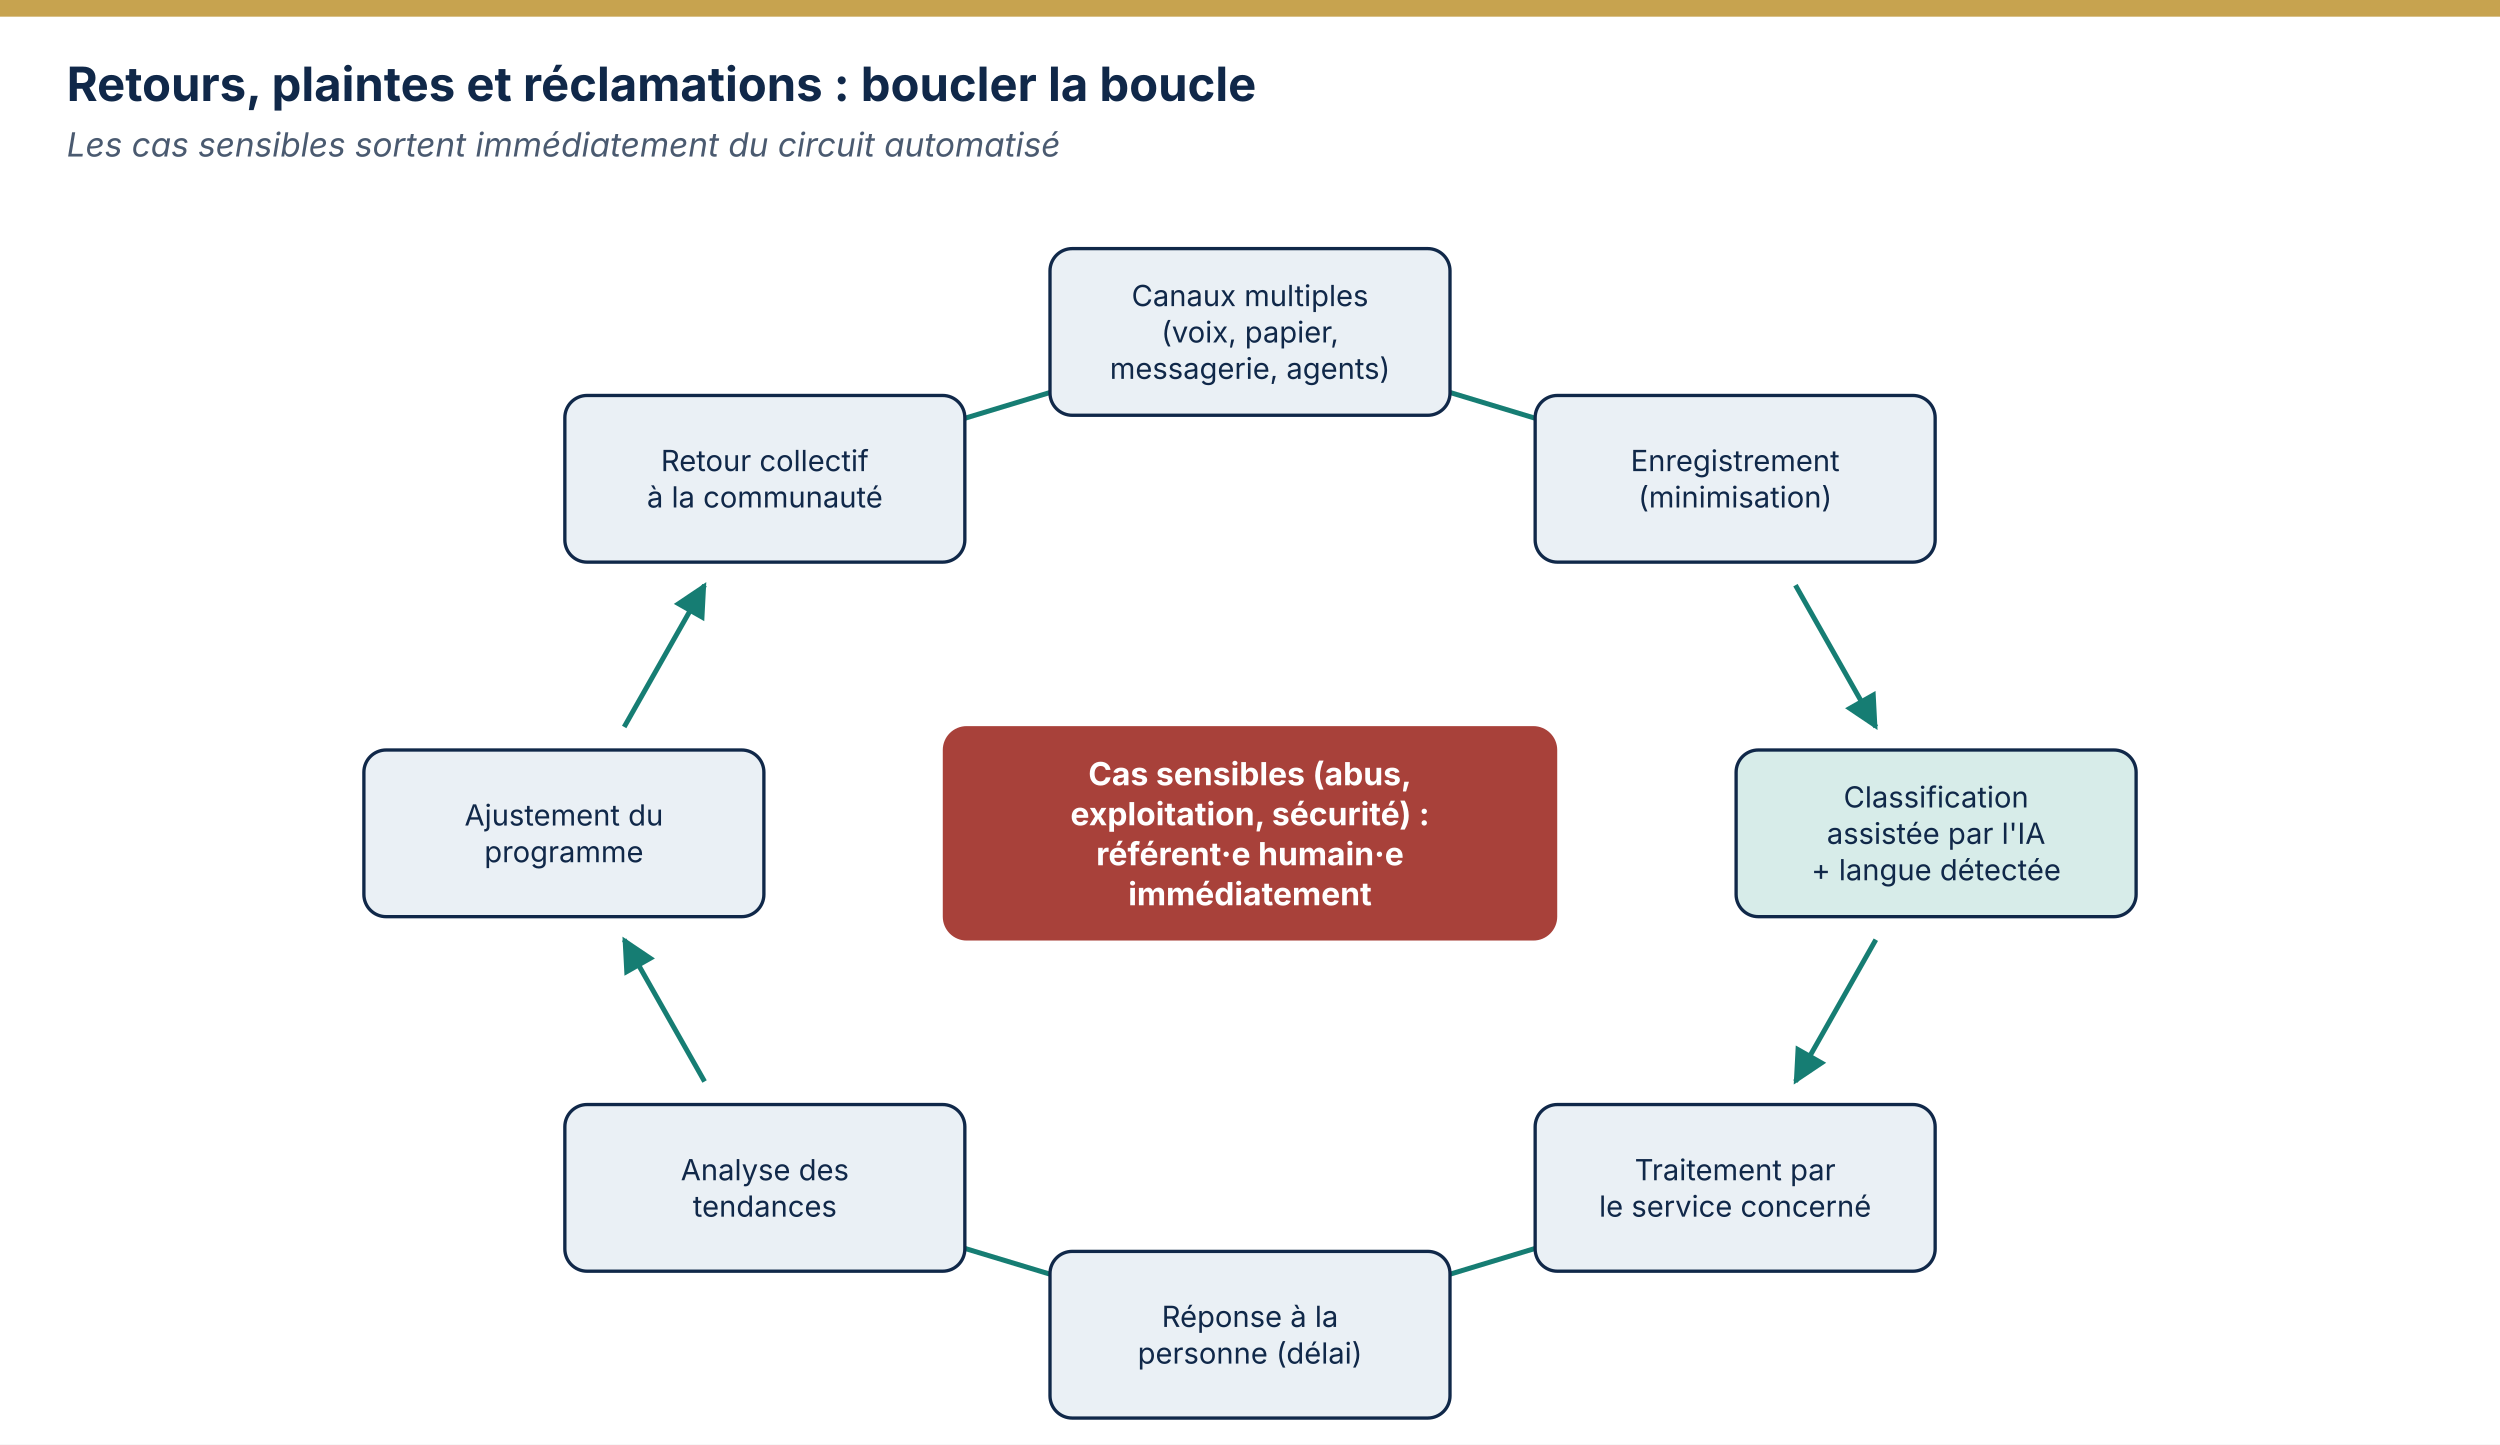
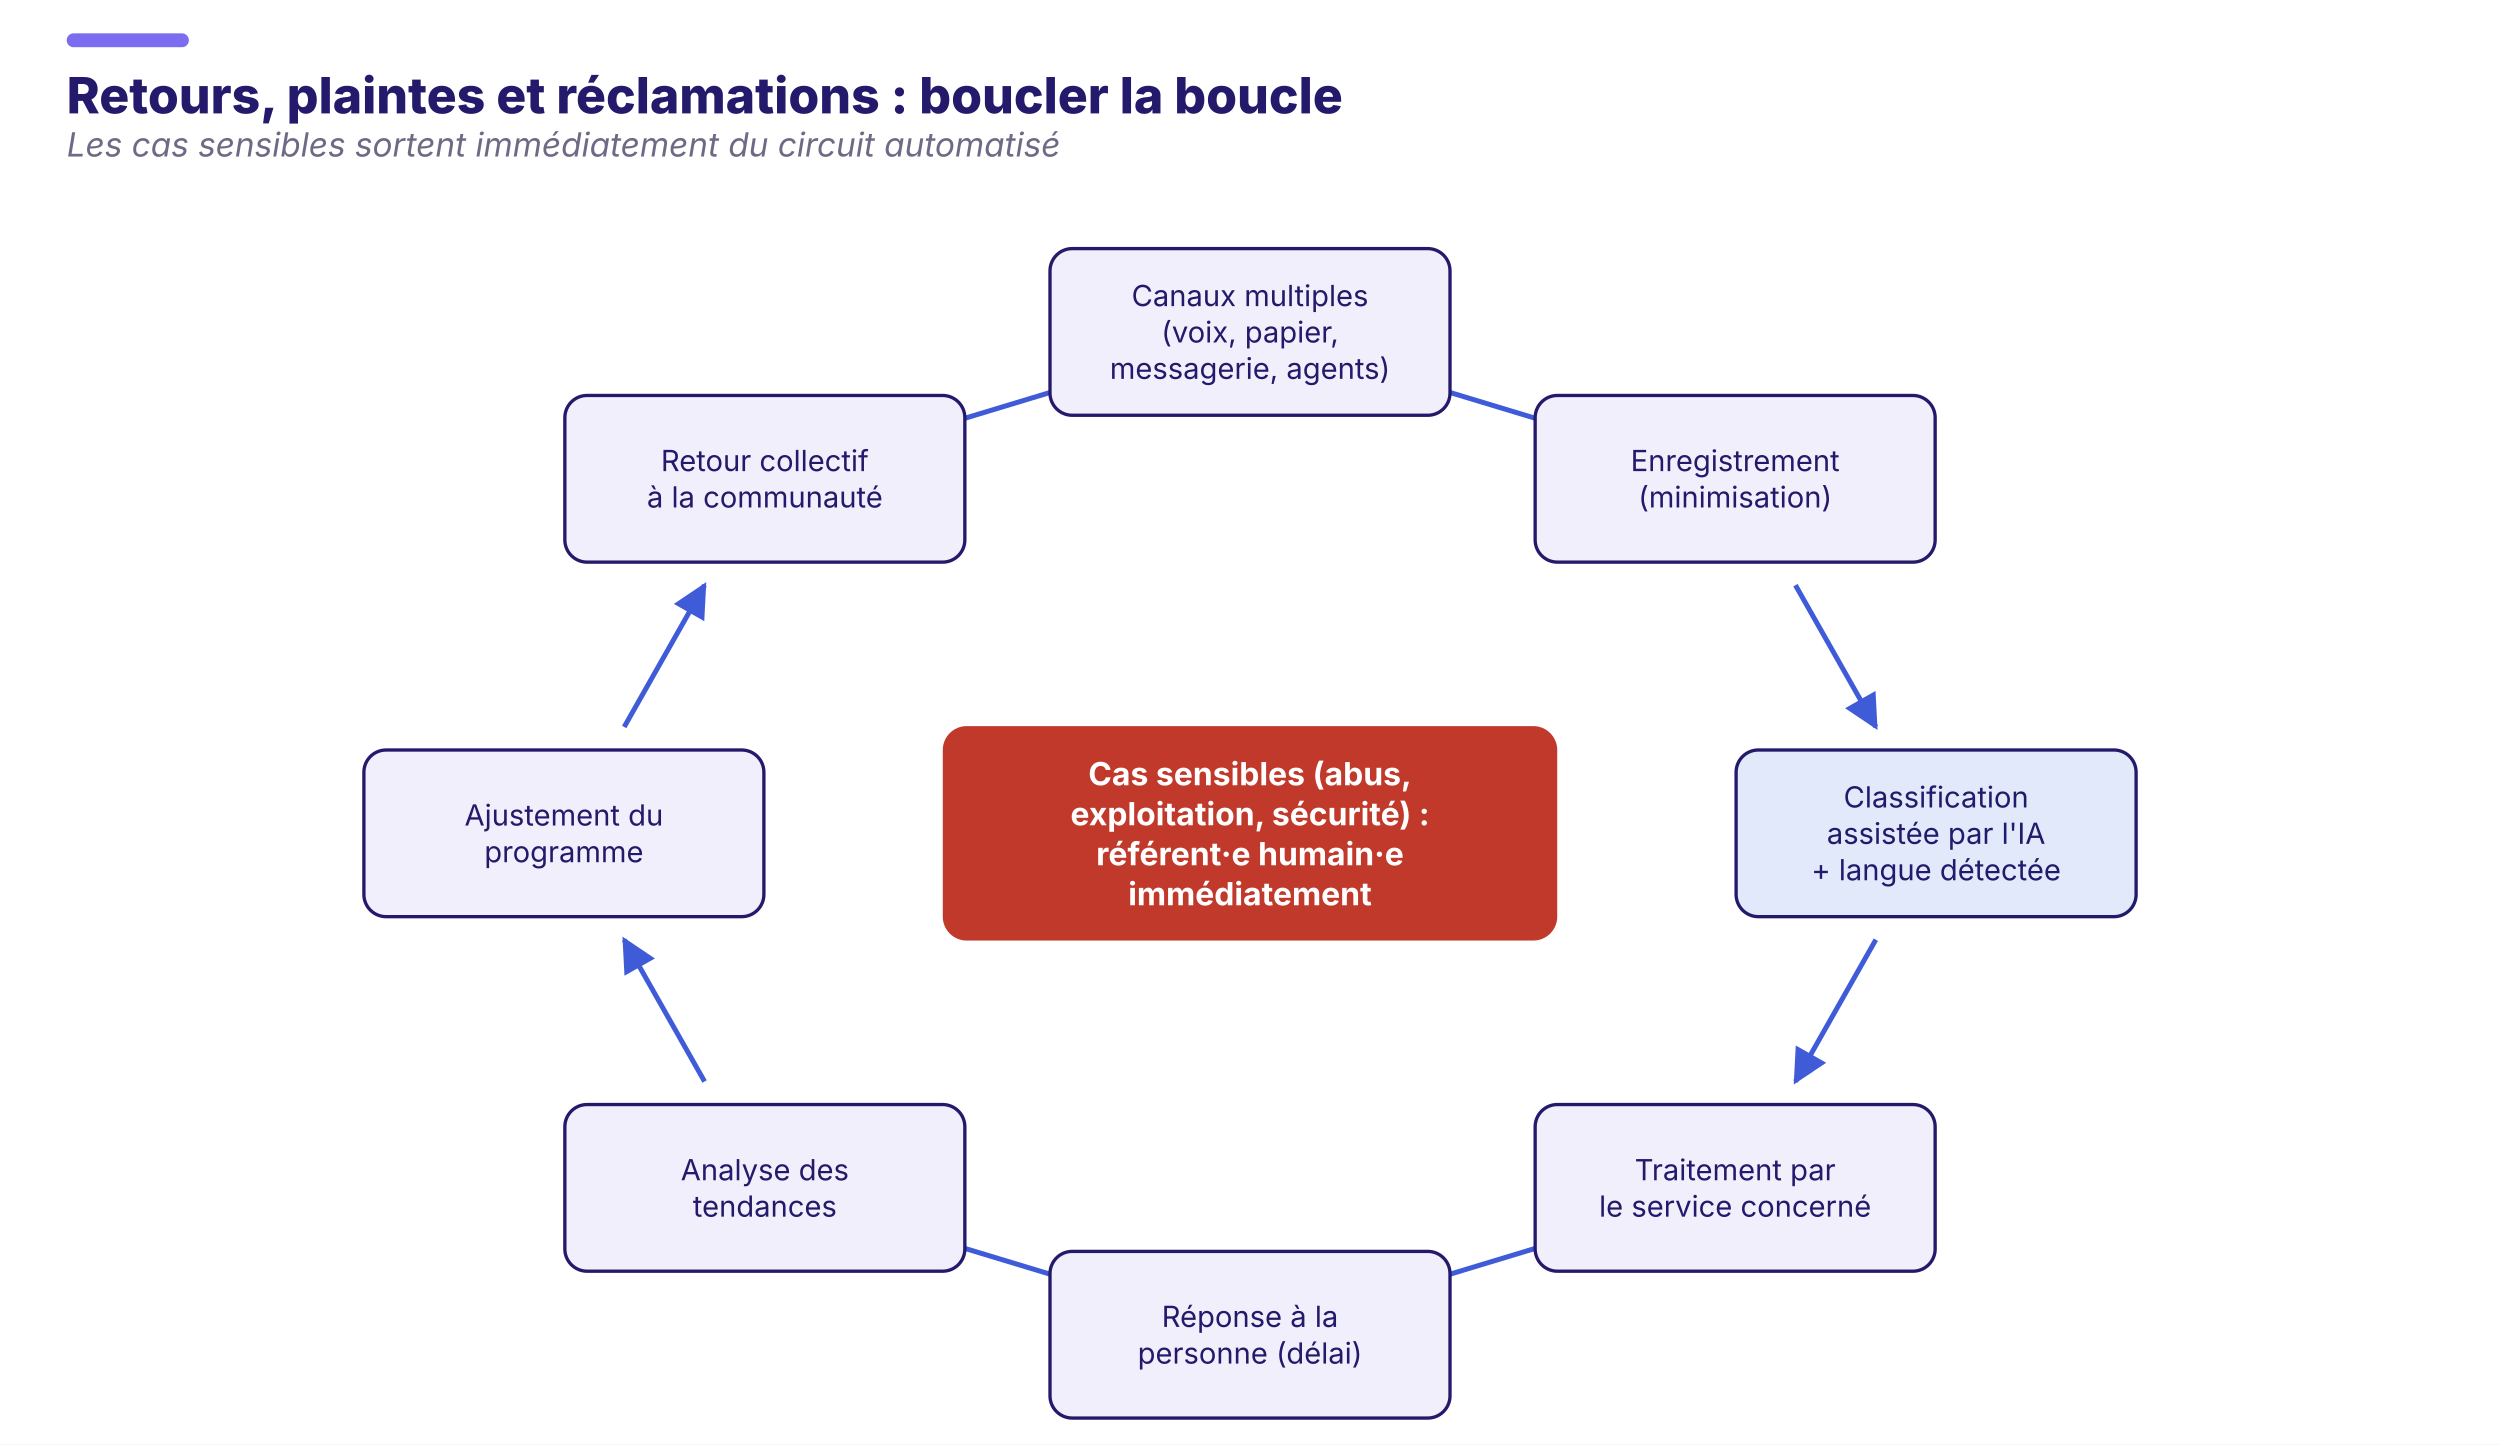
<svg xmlns="http://www.w3.org/2000/svg" viewBox="0 0 900 520" width="900" height="520" role="img" aria-labelledby="t d">
  <defs>
-     <marker id="ah102849" viewBox="0 0 10 10" refX="9" refY="5" markerWidth="7" markerHeight="7" orient="auto-start-reverse">
-       <path d="M0,0 L10,5 L0,10 z" fill="#102849" />
+     <marker id="ah241A6B" viewBox="0 0 10 10" refX="9" refY="5" markerWidth="7" markerHeight="7" orient="auto-start-reverse">
+       <path d="M0,0 L10,5 L0,10 z" fill="#241A6B" />
    </marker>
-     <marker id="ah167D73" viewBox="0 0 10 10" refX="9" refY="5" markerWidth="7" markerHeight="7" orient="auto-start-reverse">
-       <path d="M0,0 L10,5 L0,10 z" fill="#167D73" />
+     <marker id="ah3F5BD8" viewBox="0 0 10 10" refX="9" refY="5" markerWidth="7" markerHeight="7" orient="auto-start-reverse">
+       <path d="M0,0 L10,5 L0,10 z" fill="#3F5BD8" />
    </marker>
-     <marker id="ahC7A34F" viewBox="0 0 10 10" refX="9" refY="5" markerWidth="7" markerHeight="7" orient="auto-start-reverse">
-       <path d="M0,0 L10,5 L0,10 z" fill="#C7A34F" />
+     <marker id="ah7B6CF0" viewBox="0 0 10 10" refX="9" refY="5" markerWidth="7" markerHeight="7" orient="auto-start-reverse">
+       <path d="M0,0 L10,5 L0,10 z" fill="#7B6CF0" />
    </marker>
-     <marker id="ah4A5A70" viewBox="0 0 10 10" refX="9" refY="5" markerWidth="7" markerHeight="7" orient="auto-start-reverse">
-       <path d="M0,0 L10,5 L0,10 z" fill="#4A5A70" />
+     <marker id="ah6E6A85" viewBox="0 0 10 10" refX="9" refY="5" markerWidth="7" markerHeight="7" orient="auto-start-reverse">
+       <path d="M0,0 L10,5 L0,10 z" fill="#6E6A85" />
    </marker>
-     <marker id="ahA8413A" viewBox="0 0 10 10" refX="9" refY="5" markerWidth="7" markerHeight="7" orient="auto-start-reverse">
-       <path d="M0,0 L10,5 L0,10 z" fill="#A8413A" />
+     <marker id="ahC0392B" viewBox="0 0 10 10" refX="9" refY="5" markerWidth="7" markerHeight="7" orient="auto-start-reverse">
+       <path d="M0,0 L10,5 L0,10 z" fill="#C0392B" />
    </marker>
  </defs>
  <rect width="100%" height="100%" fill="#FFFFFF" />
-   <rect x="0" y="0" width="900" height="6" fill="#C7A34F" />
-   <text x="24" y="30.0" font-family="'Source Sans 3', 'Source Sans Pro', 'Inter', Arial, sans-serif" font-size="17" fill="#102849" font-weight="bold" text-anchor="start" dominant-baseline="middle">Retours, plaintes et réclamations : boucler la boucle</text>
-   <text x="24" y="52.0" font-family="'Source Sans 3', 'Source Sans Pro', 'Inter', Arial, sans-serif" font-size="12" fill="#4A5A70" font-weight="normal" text-anchor="start" dominant-baseline="middle" font-style="italic">Les cas sensibles sortent immédiatement du circuit automatisé</text>
-   <line x1="502.397" y1="135.36" x2="572.259" y2="156.507" stroke="#167D73" stroke-width="1.8" marker-end="url(#ah167D73)" />
-   <line x1="646.359" y1="210.657" x2="675.297" y2="261.71" stroke="#167D73" stroke-width="1.8" marker-end="url(#ah167D73)" />
-   <line x1="675.297" y1="338.29" x2="646.359" y2="389.343" stroke="#167D73" stroke-width="1.8" marker-end="url(#ah167D73)" />
-   <line x1="572.259" y1="443.493" x2="502.397" y2="464.64" stroke="#167D73" stroke-width="1.8" marker-end="url(#ah167D73)" />
-   <line x1="397.603" y1="464.64" x2="327.741" y2="443.493" stroke="#167D73" stroke-width="1.8" marker-end="url(#ah167D73)" />
-   <line x1="253.641" y1="389.343" x2="224.703" y2="338.29" stroke="#167D73" stroke-width="1.8" marker-end="url(#ah167D73)" />
-   <line x1="224.703" y1="261.71" x2="253.641" y2="210.657" stroke="#167D73" stroke-width="1.8" marker-end="url(#ah167D73)" />
-   <line x1="327.741" y1="156.507" x2="397.603" y2="135.36" stroke="#167D73" stroke-width="1.8" marker-end="url(#ah167D73)" />
-   <rect x="378.0" y="89.5" width="144" height="60" rx="8" fill="#EAF0F5" stroke="#102849" stroke-width="1.2" />
-   <text x="450.0" y="106.4" font-family="'Source Sans 3', 'Source Sans Pro', 'Inter', Arial, sans-serif" font-size="10.5" fill="#102849" font-weight="normal" text-anchor="middle" dominant-baseline="middle">Canaux multiples</text>
-   <text x="450.0" y="119.5" font-family="'Source Sans 3', 'Source Sans Pro', 'Inter', Arial, sans-serif" font-size="10.5" fill="#102849" font-weight="normal" text-anchor="middle" dominant-baseline="middle">(voix, papier,</text>
-   <text x="450.0" y="132.6" font-family="'Source Sans 3', 'Source Sans Pro', 'Inter', Arial, sans-serif" font-size="10.5" fill="#102849" font-weight="normal" text-anchor="middle" dominant-baseline="middle">messagerie, agents)</text>
-   <rect x="552.655" y="142.367" width="144" height="60" rx="8" fill="#EAF0F5" stroke="#102849" stroke-width="1.2" />
-   <text x="624.655" y="165.8" font-family="'Source Sans 3', 'Source Sans Pro', 'Inter', Arial, sans-serif" font-size="10.5" fill="#102849" font-weight="normal" text-anchor="middle" dominant-baseline="middle">Enregistrement</text>
-   <text x="624.655" y="178.9" font-family="'Source Sans 3', 'Source Sans Pro', 'Inter', Arial, sans-serif" font-size="10.5" fill="#102849" font-weight="normal" text-anchor="middle" dominant-baseline="middle">(minimisation)</text>
-   <rect x="625.0" y="270.0" width="144" height="60" rx="8" fill="#D7ECE9" stroke="#102849" stroke-width="1.2" />
-   <text x="697.0" y="286.9" font-family="'Source Sans 3', 'Source Sans Pro', 'Inter', Arial, sans-serif" font-size="10.5" fill="#102849" font-weight="normal" text-anchor="middle" dominant-baseline="middle">Classification</text>
-   <text x="697.0" y="300.0" font-family="'Source Sans 3', 'Source Sans Pro', 'Inter', Arial, sans-serif" font-size="10.5" fill="#102849" font-weight="normal" text-anchor="middle" dominant-baseline="middle">assistée par l'IA</text>
-   <text x="697.0" y="313.1" font-family="'Source Sans 3', 'Source Sans Pro', 'Inter', Arial, sans-serif" font-size="10.5" fill="#102849" font-weight="normal" text-anchor="middle" dominant-baseline="middle">+ langue détectée</text>
-   <rect x="552.655" y="397.633" width="144" height="60" rx="8" fill="#EAF0F5" stroke="#102849" stroke-width="1.2" />
-   <text x="624.655" y="421.1" font-family="'Source Sans 3', 'Source Sans Pro', 'Inter', Arial, sans-serif" font-size="10.5" fill="#102849" font-weight="normal" text-anchor="middle" dominant-baseline="middle">Traitement par</text>
-   <text x="624.655" y="434.2" font-family="'Source Sans 3', 'Source Sans Pro', 'Inter', Arial, sans-serif" font-size="10.5" fill="#102849" font-weight="normal" text-anchor="middle" dominant-baseline="middle">le service concerné</text>
-   <rect x="378.0" y="450.5" width="144" height="60" rx="8" fill="#EAF0F5" stroke="#102849" stroke-width="1.2" />
-   <text x="450.0" y="473.9" font-family="'Source Sans 3', 'Source Sans Pro', 'Inter', Arial, sans-serif" font-size="10.5" fill="#102849" font-weight="normal" text-anchor="middle" dominant-baseline="middle">Réponse à la</text>
-   <text x="450.0" y="487.1" font-family="'Source Sans 3', 'Source Sans Pro', 'Inter', Arial, sans-serif" font-size="10.5" fill="#102849" font-weight="normal" text-anchor="middle" dominant-baseline="middle">personne (délai)</text>
-   <rect x="203.345" y="397.633" width="144" height="60" rx="8" fill="#EAF0F5" stroke="#102849" stroke-width="1.2" />
-   <text x="275.345" y="421.1" font-family="'Source Sans 3', 'Source Sans Pro', 'Inter', Arial, sans-serif" font-size="10.5" fill="#102849" font-weight="normal" text-anchor="middle" dominant-baseline="middle">Analyse des</text>
-   <text x="275.345" y="434.2" font-family="'Source Sans 3', 'Source Sans Pro', 'Inter', Arial, sans-serif" font-size="10.5" fill="#102849" font-weight="normal" text-anchor="middle" dominant-baseline="middle">tendances</text>
-   <rect x="131.0" y="270.0" width="144" height="60" rx="8" fill="#EAF0F5" stroke="#102849" stroke-width="1.2" />
-   <text x="203.0" y="293.4" font-family="'Source Sans 3', 'Source Sans Pro', 'Inter', Arial, sans-serif" font-size="10.5" fill="#102849" font-weight="normal" text-anchor="middle" dominant-baseline="middle">Ajustement du</text>
-   <text x="203.0" y="306.6" font-family="'Source Sans 3', 'Source Sans Pro', 'Inter', Arial, sans-serif" font-size="10.5" fill="#102849" font-weight="normal" text-anchor="middle" dominant-baseline="middle">programme</text>
-   <rect x="203.345" y="142.367" width="144" height="60" rx="8" fill="#EAF0F5" stroke="#102849" stroke-width="1.2" />
-   <text x="275.345" y="165.8" font-family="'Source Sans 3', 'Source Sans Pro', 'Inter', Arial, sans-serif" font-size="10.5" fill="#102849" font-weight="normal" text-anchor="middle" dominant-baseline="middle">Retour collectif</text>
-   <text x="275.345" y="178.9" font-family="'Source Sans 3', 'Source Sans Pro', 'Inter', Arial, sans-serif" font-size="10.5" fill="#102849" font-weight="normal" text-anchor="middle" dominant-baseline="middle">à la communauté</text>
-   <rect x="340" y="262" width="220" height="76" rx="8" fill="#A8413A" stroke="#A8413A" stroke-width="1.2" />
-   <text x="450.0" y="278.4" font-family="'Source Sans 3', 'Source Sans Pro', 'Inter', Arial, sans-serif" font-size="11.5" fill="#FFFFFF" font-weight="bold" text-anchor="middle" dominant-baseline="middle">Cas sensibles (abus,</text>
-   <text x="450.0" y="292.8" font-family="'Source Sans 3', 'Source Sans Pro', 'Inter', Arial, sans-serif" font-size="11.5" fill="#FFFFFF" font-weight="bold" text-anchor="middle" dominant-baseline="middle">exploitation, sécurité) :</text>
-   <text x="450.0" y="307.2" font-family="'Source Sans 3', 'Source Sans Pro', 'Inter', Arial, sans-serif" font-size="11.5" fill="#FFFFFF" font-weight="bold" text-anchor="middle" dominant-baseline="middle">référent·e humain·e</text>
-   <text x="450.0" y="321.6" font-family="'Source Sans 3', 'Source Sans Pro', 'Inter', Arial, sans-serif" font-size="11.5" fill="#FFFFFF" font-weight="bold" text-anchor="middle" dominant-baseline="middle">immédiatement</text>
+   <rect x="24" y="12" width="44" height="5" rx="2.5" fill="#7B6CF0" />
+   <text x="24" y="34.0" font-family="'Outfit', 'Inter', Arial, sans-serif" font-size="18" fill="#241A6B" font-weight="800" text-anchor="start" dominant-baseline="middle">Retours, plaintes et réclamations : boucler la boucle</text>
+   <text x="24" y="52.0" font-family="'Inter', Arial, sans-serif" font-size="12" fill="#6E6A85" font-weight="normal" text-anchor="start" dominant-baseline="middle" font-style="italic">Les cas sensibles sortent immédiatement du circuit automatisé</text>
+   <line x1="502.397" y1="135.36" x2="572.259" y2="156.507" stroke="#3F5BD8" stroke-width="1.8" marker-end="url(#ah3F5BD8)" />
+   <line x1="646.359" y1="210.657" x2="675.297" y2="261.71" stroke="#3F5BD8" stroke-width="1.8" marker-end="url(#ah3F5BD8)" />
+   <line x1="675.297" y1="338.29" x2="646.359" y2="389.343" stroke="#3F5BD8" stroke-width="1.8" marker-end="url(#ah3F5BD8)" />
+   <line x1="572.259" y1="443.493" x2="502.397" y2="464.64" stroke="#3F5BD8" stroke-width="1.8" marker-end="url(#ah3F5BD8)" />
+   <line x1="397.603" y1="464.64" x2="327.741" y2="443.493" stroke="#3F5BD8" stroke-width="1.8" marker-end="url(#ah3F5BD8)" />
+   <line x1="253.641" y1="389.343" x2="224.703" y2="338.29" stroke="#3F5BD8" stroke-width="1.8" marker-end="url(#ah3F5BD8)" />
+   <line x1="224.703" y1="261.71" x2="253.641" y2="210.657" stroke="#3F5BD8" stroke-width="1.8" marker-end="url(#ah3F5BD8)" />
+   <line x1="327.741" y1="156.507" x2="397.603" y2="135.36" stroke="#3F5BD8" stroke-width="1.8" marker-end="url(#ah3F5BD8)" />
+   <rect x="378.0" y="89.5" width="144" height="60" rx="8" fill="#F1EFFB" stroke="#241A6B" stroke-width="1.2" />
+   <text x="450.0" y="106.4" font-family="'Inter', Arial, sans-serif" font-size="10.5" fill="#241A6B" font-weight="normal" text-anchor="middle" dominant-baseline="middle">Canaux multiples</text>
+   <text x="450.0" y="119.5" font-family="'Inter', Arial, sans-serif" font-size="10.5" fill="#241A6B" font-weight="normal" text-anchor="middle" dominant-baseline="middle">(voix, papier,</text>
+   <text x="450.0" y="132.6" font-family="'Inter', Arial, sans-serif" font-size="10.5" fill="#241A6B" font-weight="normal" text-anchor="middle" dominant-baseline="middle">messagerie, agents)</text>
+   <rect x="552.655" y="142.367" width="144" height="60" rx="8" fill="#F1EFFB" stroke="#241A6B" stroke-width="1.2" />
+   <text x="624.655" y="165.8" font-family="'Inter', Arial, sans-serif" font-size="10.5" fill="#241A6B" font-weight="normal" text-anchor="middle" dominant-baseline="middle">Enregistrement</text>
+   <text x="624.655" y="178.9" font-family="'Inter', Arial, sans-serif" font-size="10.5" fill="#241A6B" font-weight="normal" text-anchor="middle" dominant-baseline="middle">(minimisation)</text>
+   <rect x="625.0" y="270.0" width="144" height="60" rx="8" fill="#E1E9FB" stroke="#241A6B" stroke-width="1.2" />
+   <text x="697.0" y="286.9" font-family="'Inter', Arial, sans-serif" font-size="10.5" fill="#241A6B" font-weight="normal" text-anchor="middle" dominant-baseline="middle">Classification</text>
+   <text x="697.0" y="300.0" font-family="'Inter', Arial, sans-serif" font-size="10.5" fill="#241A6B" font-weight="normal" text-anchor="middle" dominant-baseline="middle">assistée par l'IA</text>
+   <text x="697.0" y="313.1" font-family="'Inter', Arial, sans-serif" font-size="10.5" fill="#241A6B" font-weight="normal" text-anchor="middle" dominant-baseline="middle">+ langue détectée</text>
+   <rect x="552.655" y="397.633" width="144" height="60" rx="8" fill="#F1EFFB" stroke="#241A6B" stroke-width="1.2" />
+   <text x="624.655" y="421.1" font-family="'Inter', Arial, sans-serif" font-size="10.5" fill="#241A6B" font-weight="normal" text-anchor="middle" dominant-baseline="middle">Traitement par</text>
+   <text x="624.655" y="434.2" font-family="'Inter', Arial, sans-serif" font-size="10.5" fill="#241A6B" font-weight="normal" text-anchor="middle" dominant-baseline="middle">le service concerné</text>
+   <rect x="378.0" y="450.5" width="144" height="60" rx="8" fill="#F1EFFB" stroke="#241A6B" stroke-width="1.2" />
+   <text x="450.0" y="473.9" font-family="'Inter', Arial, sans-serif" font-size="10.5" fill="#241A6B" font-weight="normal" text-anchor="middle" dominant-baseline="middle">Réponse à la</text>
+   <text x="450.0" y="487.1" font-family="'Inter', Arial, sans-serif" font-size="10.5" fill="#241A6B" font-weight="normal" text-anchor="middle" dominant-baseline="middle">personne (délai)</text>
+   <rect x="203.345" y="397.633" width="144" height="60" rx="8" fill="#F1EFFB" stroke="#241A6B" stroke-width="1.2" />
+   <text x="275.345" y="421.1" font-family="'Inter', Arial, sans-serif" font-size="10.5" fill="#241A6B" font-weight="normal" text-anchor="middle" dominant-baseline="middle">Analyse des</text>
+   <text x="275.345" y="434.2" font-family="'Inter', Arial, sans-serif" font-size="10.5" fill="#241A6B" font-weight="normal" text-anchor="middle" dominant-baseline="middle">tendances</text>
+   <rect x="131.0" y="270.0" width="144" height="60" rx="8" fill="#F1EFFB" stroke="#241A6B" stroke-width="1.2" />
+   <text x="203.0" y="293.4" font-family="'Inter', Arial, sans-serif" font-size="10.5" fill="#241A6B" font-weight="normal" text-anchor="middle" dominant-baseline="middle">Ajustement du</text>
+   <text x="203.0" y="306.6" font-family="'Inter', Arial, sans-serif" font-size="10.5" fill="#241A6B" font-weight="normal" text-anchor="middle" dominant-baseline="middle">programme</text>
+   <rect x="203.345" y="142.367" width="144" height="60" rx="8" fill="#F1EFFB" stroke="#241A6B" stroke-width="1.2" />
+   <text x="275.345" y="165.8" font-family="'Inter', Arial, sans-serif" font-size="10.5" fill="#241A6B" font-weight="normal" text-anchor="middle" dominant-baseline="middle">Retour collectif</text>
+   <text x="275.345" y="178.9" font-family="'Inter', Arial, sans-serif" font-size="10.5" fill="#241A6B" font-weight="normal" text-anchor="middle" dominant-baseline="middle">à la communauté</text>
+   <rect x="340" y="262" width="220" height="76" rx="8" fill="#C0392B" stroke="#C0392B" stroke-width="1.2" />
+   <text x="450.0" y="278.4" font-family="'Inter', Arial, sans-serif" font-size="11.5" fill="#FFFFFF" font-weight="bold" text-anchor="middle" dominant-baseline="middle">Cas sensibles (abus,</text>
+   <text x="450.0" y="292.8" font-family="'Inter', Arial, sans-serif" font-size="11.5" fill="#FFFFFF" font-weight="bold" text-anchor="middle" dominant-baseline="middle">exploitation, sécurité) :</text>
+   <text x="450.0" y="307.2" font-family="'Inter', Arial, sans-serif" font-size="11.5" fill="#FFFFFF" font-weight="bold" text-anchor="middle" dominant-baseline="middle">référent·e humain·e</text>
+   <text x="450.0" y="321.6" font-family="'Inter', Arial, sans-serif" font-size="11.5" fill="#FFFFFF" font-weight="bold" text-anchor="middle" dominant-baseline="middle">immédiatement</text>
</svg>
